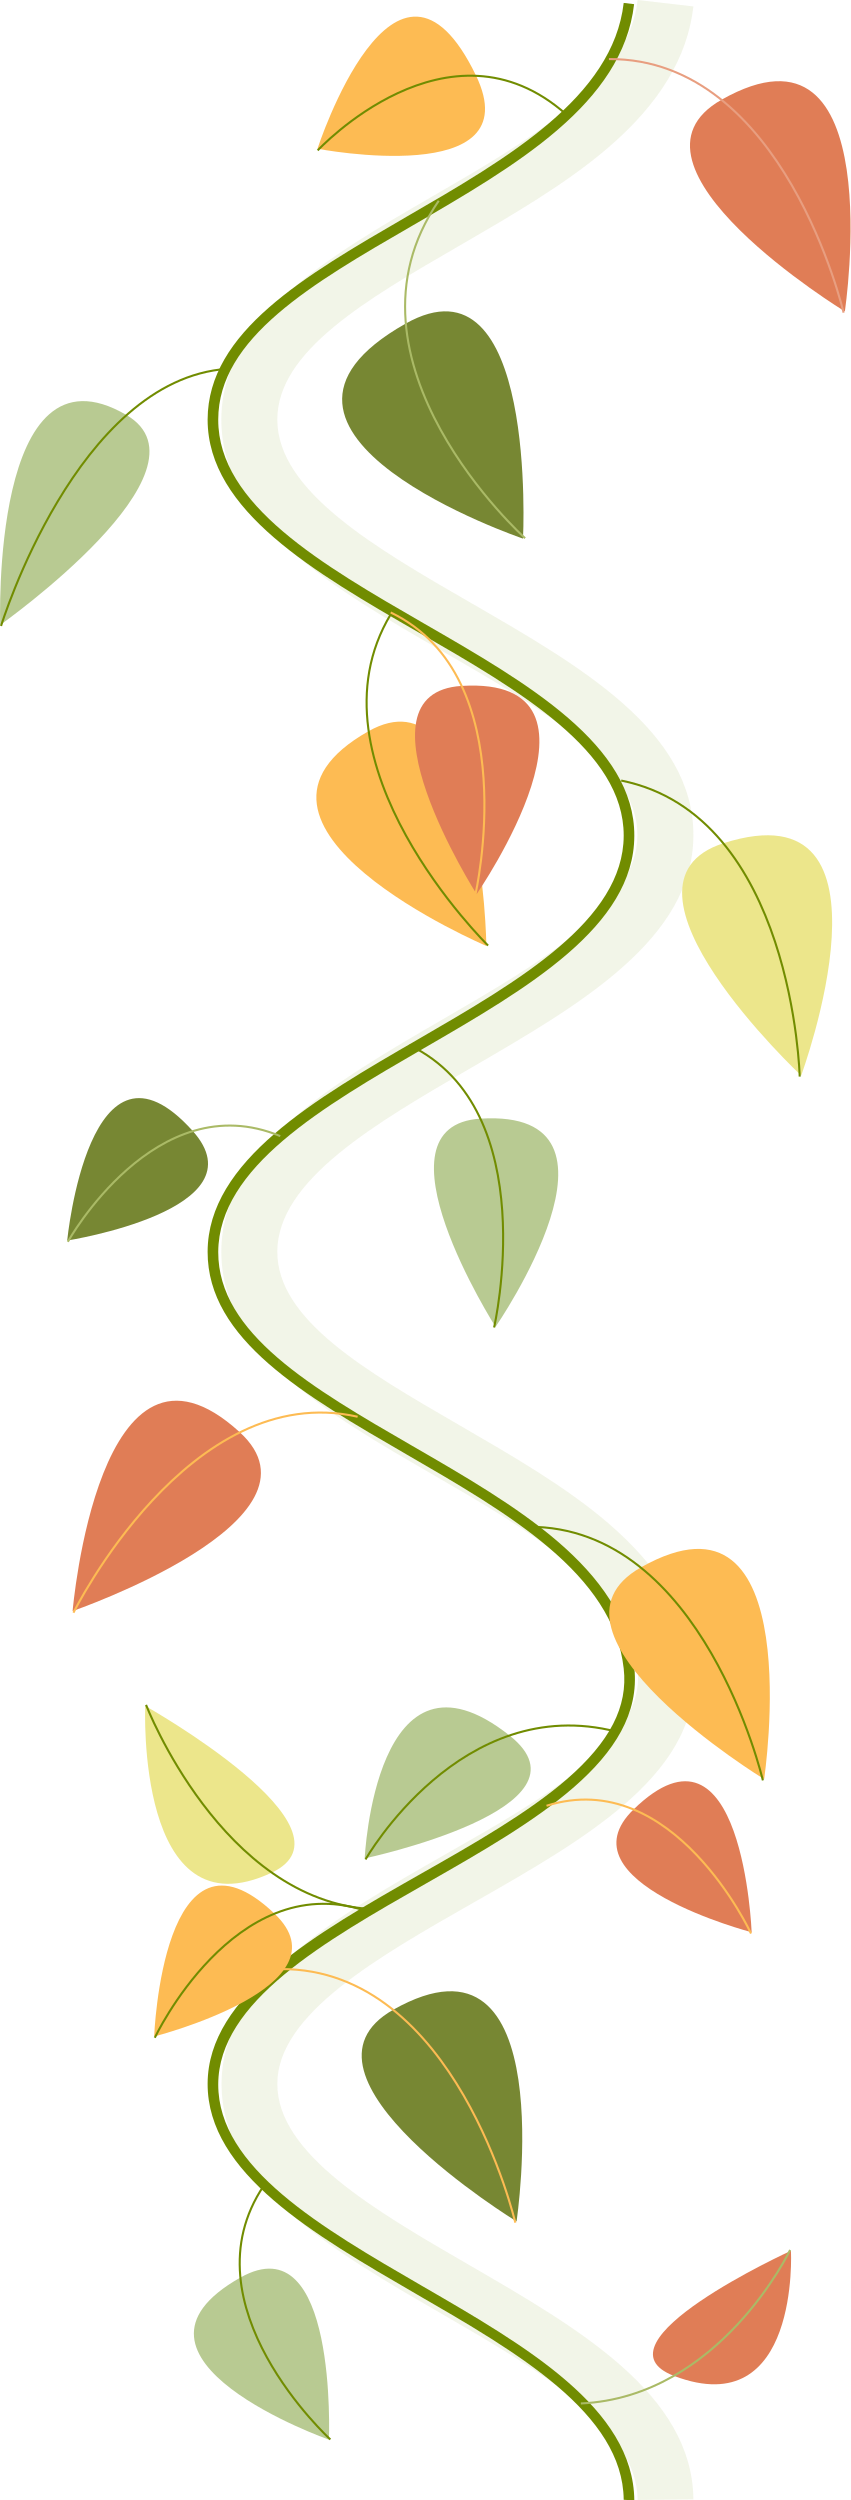
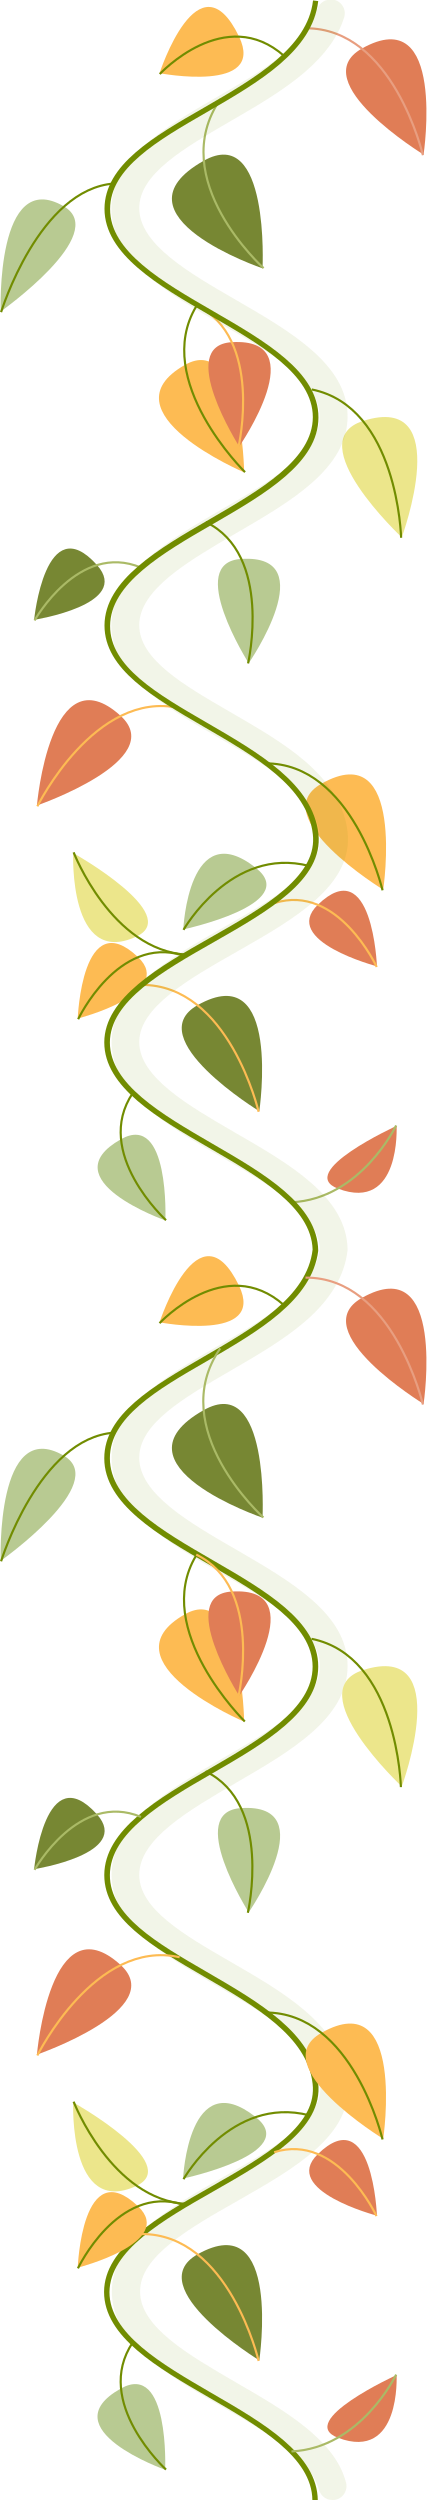
- <svg xmlns="http://www.w3.org/2000/svg" version="1.1" id="Layer_1" x="0px" y="0px" viewBox="0 0 408.8 1201.7" style="enable-background:new 0 0 408.8 1201.7;" xml:space="preserve">
+ <svg xmlns="http://www.w3.org/2000/svg" version="1.1" id="Layer_1" x="0px" y="0px" viewBox="0 0 197.6 1158" style="enable-background:new 0 0 197.6 1158;" xml:space="preserve">
  <style type="text/css">
- 	.st0{fill:#718C00;}
- 	.st1{opacity:9.000000e-02;fill:#718C00;}
- 	.st2{fill:#E07D56;}
- 	.st3{fill:none;stroke:#AABA66;stroke-miterlimit:10;}
- 	.st4{fill:none;stroke:#E89E80;stroke-miterlimit:10;}
- 	.st5{fill:#B8CA92;}
- 	.st6{fill:none;stroke:#718C00;stroke-miterlimit:10;}
- 	.st7{fill:#ECE68B;}
- 	.st8{fill:#FDBB53;}
- 	.st9{fill:none;stroke:#FDBB53;stroke-miterlimit:10;}
- 	.st10{fill:#778733;}
+ 	.st0{fill:#E07D56;}
+ 	.st1{fill:none;stroke:#AABA66;stroke-miterlimit:10;}
+ 	.st2{fill:none;stroke:#E89E80;stroke-miterlimit:10;}
+ 	.st3{fill:#B8CA92;}
+ 	.st4{fill:none;stroke:#718C00;stroke-miterlimit:10;}
+ 	.st5{fill:#ECE68B;}
+ 	.st6{fill:#FDBB53;}
+ 	.st7{fill:none;stroke:#FDBB53;stroke-miterlimit:10;}
+ 	.st8{fill:#778733;}
+ 	.st9{fill:#718C00;}
+ 	.st10{opacity:9.000000e-02;fill:#718C00;enable-background:new    ;}
</style>
-   <path class="st0" d="M299.8,1201.6c-0.4-41.4-50.9-70.7-99.7-98.9c-49.3-28.6-100.4-58.1-100.3-101.1  c0.1-42.6,52.2-72.3,102.5-100.9c25.4-14.4,51.6-29.4,70.2-45.5c20.7-18,29.4-34.9,27.3-53.2c-5-45.4-55.5-74.6-104.4-102.9  c-49.2-28.5-95.7-55.3-95.6-97.4c0.1-43.5,51.5-73.4,101.3-102.2c48.5-28.1,98.6-57.2,98.7-97.8c0.1-40.7-50.1-69.7-98.6-97.7  c-49.9-28.8-101.4-58.5-101.4-102.3c0.1-42.1,46.5-69,95.6-97.5c48.7-28.2,99.2-57.5,104.4-102.8l5,0.6  c-5.5,47.9-57,77.7-106.8,106.6c-47.9,27.7-93.1,53.9-93.1,93.1c-0.1,40.9,50.2,69.9,98.9,98c49.8,28.7,101.3,58.4,101.1,102.1  c-0.1,43.5-51.5,73.3-101.2,102.1c-48.5,28.1-98.6,57.2-98.8,97.9c-0.1,39.2,45.2,65.4,93.1,93.1c50,28.9,101.6,58.7,106.9,106.7  c4.8,44-48.5,74.3-100,103.7c-49.1,28-99.9,56.9-100,96.6c-0.1,40.1,49.7,68.9,97.8,96.8c50.1,29,101.8,58.9,102.2,103.2  L299.8,1201.6z" />
-   <path class="st1" d="M306.5,1201.7c-0.3-35.2-48.1-62.8-94.2-89.5c-52.1-30.1-105.9-61.3-105.8-110.6c0.1-49,55-80.3,108-110.5  c47.1-26.8,95.7-54.5,92-88c-4.4-39.9-52.5-67.7-99-94.6c-49.8-28.8-101.3-58.5-101.1-107c0.2-49.9,54.3-81.3,106.7-111.7  c45.8-26.6,93.1-54,93.3-88.3c0.1-34.4-47.3-61.7-93.1-88.1c-52.6-30.3-107-61.7-106.9-111.8c0.1-48.4,51.4-78.2,101.1-107  C254,67.7,302,39.9,306.5,0l26.8,3.1c-2.8,24.4-16.2,46.6-41,67.9c-20.5,17.6-46.3,32.5-71.3,47c-45.1,26.1-87.6,50.8-87.7,83.6  c-0.1,34.5,47.4,61.9,93.4,88.4c52.5,30.3,106.8,61.6,106.6,111.6c-0.2,49.8-54.3,81.2-106.7,111.6c-45.8,26.6-93.2,54-93.3,88.4  c-0.1,32.8,42.5,57.4,87.6,83.5c25,14.5,50.9,29.4,71.4,47c24.8,21.3,38.2,43.5,40.9,68c5.6,51.1-50.9,83.3-105.5,114.4  c-46.4,26.4-94.3,53.7-94.4,87.1c-0.1,33.7,46.9,60.9,92.3,87.2c52.7,30.5,107.2,62.1,107.7,112.6L306.5,1201.7z" />
  <g>
-     <path class="st2" d="M380.2,1081.9c0,0-97.5,44.5-56.1,60.2C384.5,1165,380.2,1081.9,380.2,1081.9z" />
-     <path class="st3" d="M379.8,1081.5c0,0-33.7,70.7-100.6,73.8" />
+     <path class="st0" d="M183.7,521.5c0,0-47.1,21.5-27.1,29.1C185.8,561.6,183.7,521.5,183.7,521.5z" />
+     <path class="st1" d="M183.5,521.3c0,0-16.3,34.1-48.5,35.6" />
  </g>
  <g>
-     <path class="st2" d="M406.1,149.7c0,0-114.9-70.3-59.2-101.8C428.2,1.9,406.1,149.7,406.1,149.7z" />
-     <path class="st4" d="M405.5,150.3c0,0-28.6-122.4-112.8-121.9" />
+     <path class="st0" d="M196.2,71.6c0,0-55.4-33.9-28.6-49.1C206.9,0.3,196.2,71.6,196.2,71.6z" />
+     <path class="st2" d="M195.9,71.9c0,0-13.8-59.1-54.4-58.8" />
  </g>
  <g>
-     <path class="st5" d="M0.1,300.4c0,0,105.4-74.6,60.7-100.9C-4.6,161.1,0.1,300.4,0.1,300.4z" />
-     <path class="st6" d="M0.5,300.9c0,0,36.4-118.5,108.7-123.6" />
+     <path class="st3" d="M0.3,144.3c0,0,50.9-36,29.3-48.7C-2,77.1,0.3,144.3,0.3,144.3z" />
+     <path class="st4" d="M0.5,144.6c0,0,17.6-57.2,52.5-59.6" />
  </g>
  <g>
-     <path class="st7" d="M385.1,517c0,0-98.2-92.1-37.3-111.7C436.7,376.9,385.1,517,385.1,517z" />
-     <path class="st6" d="M384.4,517.5c0,0-3.1-125.7-85.8-142.3" />
+     <path class="st5" d="M186.1,248.9c0,0-47.4-44.4-18-53.9C211,181.3,186.1,248.9,186.1,248.9z" />
+     <path class="st4" d="M185.8,249.1c0,0-1.5-60.7-41.4-68.7" />
  </g>
  <g>
-     <path class="st8" d="M233.8,454.7c0,0-2-134.1-56.7-103.2C97.3,396.6,233.8,454.7,233.8,454.7z" />
-     <path class="st6" d="M234.6,454.5c0,0-89.6-87.9-46.8-159.2" />
+     <path class="st6" d="M113.1,218.8c0,0-1-64.7-27.4-49.8C47.2,190.8,113.1,218.8,113.1,218.8z" />
+     <path class="st4" d="M113.5,218.7c0,0-43.2-42.4-22.6-76.8" />
  </g>
  <g>
-     <path class="st5" d="M238.2,637.8c0,0-61.6-96.9-7.1-100.1C310.5,532.9,238.2,637.8,238.2,637.8z" />
-     <path class="st6" d="M237.5,638.1c0,0,24-104.5-40.7-135.7" />
+     <path class="st3" d="M115.2,307.2c0,0-29.7-46.8-3.4-48.3C150.1,256.5,115.2,307.2,115.2,307.2z" />
+     <path class="st4" d="M114.9,307.3c0,0,11.6-50.4-19.6-65.5" />
  </g>
  <g>
-     <path class="st2" d="M34.9,774.4c0,0,126.7-43.7,80.3-86C47.5,626.6,34.9,774.4,34.9,774.4z" />
-     <path class="st9" d="M35.3,775.2c0,0,55.6-112.5,136.6-94.2" />
+     <path class="st0" d="M17.1,373.1c0,0,61.1-21.1,38.8-41.5C23.2,301.8,17.1,373.1,17.1,373.1z" />
+     <path class="st7" d="M17.3,373.5c0,0,26.8-54.3,65.9-45.5" />
  </g>
  <g>
-     <path class="st10" d="M32.3,596.3c0,0,94.3-14.8,60.3-52.7C42.9,488.3,32.3,596.3,32.3,596.3z" />
-     <path class="st3" d="M32.6,596.9c0,0,42.2-75.8,102.1-50.8" />
+     <path class="st8" d="M15.8,287.1c0,0,45.5-7.1,29.1-25.4C21,235,15.8,287.1,15.8,287.1z" />
+     <path class="st1" d="M16,287.4c0,0,20.4-36.6,49.3-24.5" />
  </g>
  <g>
-     <path class="st8" d="M367.3,855.2c0,0-114.9-70.3-59.2-101.8C389.4,707.4,367.3,855.2,367.3,855.2z" />
-     <path class="st6" d="M366.7,855.8c0,0-28.6-122.4-112.8-121.9" />
+     <path class="st6" d="M177.5,412.1c0,0-55.4-33.9-28.6-49.1C188.2,340.8,177.5,412.1,177.5,412.1z" />
+     <path class="st4" d="M177.2,412.4c0,0-13.8-59.1-54.4-58.8" />
  </g>
  <g>
-     <path class="st2" d="M361.3,928.8c0,0-92.7-24.2-56.7-59.1C357.1,818.7,361.3,928.8,361.3,928.8z" />
-     <path class="st9" d="M361,929.4c0,0-37.4-80.7-98.3-61.4" />
+     <path class="st0" d="M174.6,447.6c0,0-44.7-11.7-27.4-28.5C172.6,394.5,174.6,447.6,174.6,447.6z" />
+     <path class="st7" d="M174.5,447.9c0,0-18-38.9-47.4-29.6" />
  </g>
  <g>
-     <path class="st10" d="M248.3,1067.8c0,0-114.9-70.3-59.2-101.8C270.4,920.1,248.3,1067.8,248.3,1067.8z" />
-     <path class="st9" d="M247.7,1068.4c0,0-28.6-122.4-112.8-121.9" />
+     <path class="st8" d="M120.1,514.7c0,0-55.4-33.9-28.6-49.1C130.7,443.4,120.1,514.7,120.1,514.7z" />
+     <path class="st7" d="M119.8,515c0,0-13.8-59.1-54.4-58.8" />
  </g>
  <g>
-     <path class="st5" d="M158.1,1172.7c0,0,4.3-104.4-42.6-77.9C47,1133.5,158.1,1172.7,158.1,1172.7z" />
-     <path class="st6" d="M158.8,1172.6c0,0-70.7-64.6-32-122" />
+     <path class="st3" d="M76.6,565.3c0,0,2.1-50.4-20.6-37.6C22.9,546.4,76.6,565.3,76.6,565.3z" />
+     <path class="st4" d="M76.9,565.2c0,0-34.1-31.2-15.4-58.9" />
  </g>
  <g>
-     <path class="st10" d="M251.4,258.9c0,0,7.1-139.3-56.5-103.3C102,208.1,251.4,258.9,251.4,258.9z" />
-     <path class="st3" d="M252.4,258.7c0,0-94.6-85.1-41.5-162.2" />
+     <path class="st8" d="M121.6,124.3c0,0,3.4-67.2-27.3-49.8C49.5,99.8,121.6,124.3,121.6,124.3z" />
+     <path class="st1" d="M122.1,124.2c0,0-45.7-41.1-20-78.3" />
  </g>
  <g>
-     <path class="st8" d="M152.6,71.5c0,0,102.6,19.7,76.2-35.2C190.1-43.8,152.6,71.5,152.6,71.5z" />
-     <path class="st6" d="M152.7,72.3c0,0,62.8-67.7,119.6-17.2" />
+     <path class="st6" d="M73.9,33.9c0,0,49.5,9.5,36.8-17C92-21.8,73.9,33.9,73.9,33.9z" />
+     <path class="st4" d="M74,34.3c0,0,30.3-32.7,57.7-8.3" />
  </g>
  <g>
-     <path class="st7" d="M69.8,820c0,0,105.4,59.3,60.7,80.2C65.2,930.7,69.8,820,69.8,820z" />
-     <path class="st6" d="M70.2,819.5c0,0,36.4,94.2,108.7,98.2" />
+     <path class="st5" d="M33.9,395.1c0,0,50.9,28.6,29.3,38.7C31.7,448.5,33.9,395.1,33.9,395.1z" />
+     <path class="st4" d="M34.1,394.8c0,0,17.6,45.5,52.5,47.4" />
  </g>
  <g>
-     <path class="st2" d="M229.1,429.8c0,0-61.6-96.9-7.1-100.1C301.5,324.9,229.1,429.8,229.1,429.8z" />
-     <path class="st9" d="M228.5,430.1c0,0,24-104.5-40.7-135.7" />
+     <path class="st0" d="M110.8,206.8c0,0-29.7-46.8-3.4-48.3C145.8,156.2,110.8,206.8,110.8,206.8z" />
+     <path class="st7" d="M110.5,206.9c0,0,11.6-50.4-19.6-65.5" />
  </g>
  <g>
-     <path class="st5" d="M175.3,893.3c0,0,113.8-24.2,69.6-59.1C180.4,783.2,175.3,893.3,175.3,893.3z" />
-     <path class="st6" d="M175.7,893.8c0,0,45.9-80.7,120.7-61.4" />
+     <path class="st3" d="M84.9,430.5c0,0,54.9-11.7,33.6-28.5C87.3,377.3,84.9,430.5,84.9,430.5z" />
+     <path class="st4" d="M85,430.7c0,0,22.1-38.9,58.2-29.6" />
  </g>
  <g>
-     <path class="st8" d="M74.1,978.9c0,0,94.5-24.2,57.8-59.1C78.3,868.9,74.1,978.9,74.1,978.9z" />
-     <path class="st6" d="M74.4,979.5c0,0,38.1-80.7,100.2-61.4" />
+     <path class="st6" d="M36,471.8c0,0,45.6-11.7,27.9-28.5C38,418.7,36,471.8,36,471.8z" />
+     <path class="st4" d="M36.2,472.1c0,0,18.4-38.9,48.4-29.6" />
+   </g>
+   <path class="st9" d="M99.1,1014.9c24.9-14.2,50.6-28.8,48.3-50c-2.6-23.2-27.5-37.5-51.6-51.5c-23.1-13.4-45-26-44.9-44.9  c0.1-19.6,24.3-33.7,47.7-47.2c24-13.9,48.8-28.3,48.8-49.3c0.1-21.1-24.8-35.4-48.8-49.3c-23.5-13.6-47.8-27.6-47.7-47.3  c0-18.9,21.8-31.6,44.9-44.9c23.9-13.9,48.7-28.2,51.6-51.1l0,0c-0.2-21.4-25.1-35.8-49.3-49.8c-23.2-13.5-47.2-27.4-47.2-46.7  c0-19.2,24.6-33.1,48.3-46.6c24.9-14.2,50.6-28.8,48.3-50c-2.6-23.2-27.5-37.5-51.6-51.5c-23.1-13.4-45-26-44.9-44.9  c0.1-19.6,24.3-33.7,47.7-47.2c24-13.9,48.8-28.3,48.8-49.3c0.1-21.1-24.8-35.4-48.8-49.3c-23.5-13.6-47.8-27.6-47.7-47.3  c0-18.9,21.8-31.6,44.9-44.9c24-13.9,48.9-28.3,51.5-51.4l-2.4-0.3c-2.5,21.9-26.9,36-50.4,49.6C70.9,63.4,48.5,76.4,48.4,96.7  c0,21.1,24.9,35.5,48.9,49.4c23.4,13.5,47.6,27.5,47.6,47.1c0,19.6-24.2,33.6-47.6,47.2c-24,13.9-48.8,28.3-48.9,49.3  c0,20.3,22.4,33.2,46.1,47c23.6,13.7,48,27.7,50.4,49.7c1,8.8-3.2,17-13.2,25.7c-9,7.8-21.6,15-33.9,22  c-24.3,13.8-49.4,28.1-49.5,48.7c0,20.8,24.6,35,48.4,48.8c23.3,13.5,47.5,27.5,48.1,47.2l0,0c-2.5,21.9-26.9,36-50.4,49.6  c-23.7,13.8-46.1,26.7-46.1,47.1c0,21.1,24.9,35.5,48.9,49.4c23.4,13.5,47.6,27.5,47.6,47.1c0,19.6-24.2,33.6-47.6,47.2  c-24,13.9-48.8,28.3-48.9,49.3c0,20.3,22.4,33.2,46.1,47c23.6,13.7,48,27.7,50.4,49.7c1,8.8-3.2,17-13.2,25.7  c-9,7.8-21.6,15-33.9,22c-24.3,13.8-49.4,28.1-49.5,48.7c0,20.8,24.6,35,48.4,48.8c23.5,13.6,47.9,27.7,48.1,47.7l2.5,0.1  c-0.2-21.4-25.1-35.8-49.3-49.8c-23.2-13.5-47.2-27.4-47.2-46.7C50.9,1042.4,75.4,1028.4,99.1,1014.9z" />
+   <path class="st10" d="M110.1,1019.4c26.3-15,53.6-30.5,50.9-55.2c-1.3-11.8-7.8-22.5-19.7-32.8c-9.9-8.5-22.4-15.7-34.5-22.7  c-21.8-12.6-42.3-24.5-42.3-40.3c0-16.6,22.9-29.8,45-42.7c25.3-14.7,51.4-29.8,51.5-53.9c0.1-24.1-26.1-39.2-51.4-53.9  c-22.2-12.8-45.1-26-45.1-42.7c0-15.8,20.6-27.7,42.3-40.3c12.1-7,24.5-14.2,34.4-22.7c12-10.3,18.5-21.4,19.8-33.2l0,0  c-0.2-24.4-26.5-39.6-52-54.3c-21.9-12.7-44.6-25.8-44.5-42.1c0-16.1,23.2-29.3,45.6-42c26.3-15,53.6-30.5,50.9-55.2  c-1.3-11.8-7.8-22.5-19.7-32.8c-9.9-8.5-22.4-15.7-34.5-22.7c-21.8-12.6-42.3-24.5-42.3-40.3c0-16.6,22.9-29.8,45-42.7  c25.3-14.7,51.4-29.8,51.5-53.9c0.1-24.1-26.1-39.2-51.4-53.9c-22.2-12.8-45.1-26-45.1-42.7c0-15.8,20.6-27.7,42.3-40.3  c12.1-7,24.5-14.2,34.4-22.7c9.4-8.1,15.4-16.4,18.2-25.3c1.2-3.8-1.3-7.8-5.3-8.3l-0.3,0c-3-0.3-5.9,1.5-6.8,4.4  C141.9,21,120.8,33.2,100.4,45c-24,13.9-48.7,28.3-48.8,51.6c0,24.2,26.2,39.3,51.6,54c22.1,12.7,45,25.9,44.9,42.5  c-0.1,16.6-22.9,29.8-45,42.6c-25.3,14.7-51.4,29.8-51.5,53.9c-0.1,23.4,24.8,37.7,48.8,51.6c22.4,13,45.7,26.4,47.8,45.7  c1.8,16.2-21.7,29.5-44.4,42.5c-25.6,14.6-52.1,29.7-52.1,53.3c0,23.8,25.9,38.8,51.1,53.4c21.5,12.4,43.7,25.3,45.3,41.4  c0.1,0.5,0,1,0,1.5c-2.8,18.8-25.6,32-47.6,44.7c-24,13.9-48.7,28.3-48.8,51.6c0,24.2,26.2,39.3,51.6,54  c22.1,12.7,45,25.9,44.9,42.5c-0.1,16.6-22.9,29.8-45,42.6c-25.3,14.7-51.4,29.8-51.5,53.9c-0.1,23.4,24.8,37.7,48.8,51.6  c22.4,13,45.7,26.4,47.8,45.7c1.8,16.2-21.7,29.5-44.4,42.5c-25.6,14.6-52.1,29.7-52.1,53.3c0,23.8,25.9,38.8,51.1,53.4  c20.1,11.6,40.9,23.6,44.8,38.4c0.8,2.8,3.3,4.8,6.2,4.8l0.3,0c4.1,0,7.1-4,6.1-8c-5.1-19.9-28.4-33.4-50.9-46.4  c-21.9-12.7-44.6-25.8-44.5-42.1C64.6,1045.3,87.7,1032.1,110.1,1019.4z" />
+   <g>
+     <path class="st0" d="M183.7,1100.1c0,0-47.1,21.5-27.1,29.1C185.8,1140.2,183.7,1100.1,183.7,1100.1z" />
+     <path class="st1" d="M183.5,1099.9c0,0-16.3,34.1-48.5,35.6" />
+   </g>
+   <g>
+     <path class="st0" d="M196.2,650.3c0,0-55.4-33.9-28.6-49.1C206.9,579,196.2,650.3,196.2,650.3z" />
+     <path class="st2" d="M195.9,650.6c0,0-13.8-59.1-54.4-58.8" />
+   </g>
+   <g>
+     <path class="st3" d="M0.3,723c0,0,50.9-36,29.3-48.7C-2,655.8,0.3,723,0.3,723z" />
+     <path class="st4" d="M0.5,723.2c0,0,17.6-57.2,52.5-59.6" />
+   </g>
+   <g>
+     <path class="st5" d="M186.1,827.5c0,0-47.4-44.4-18-53.9C211,759.9,186.1,827.5,186.1,827.5z" />
+     <path class="st4" d="M185.7,827.8c0,0-1.5-60.7-41.4-68.7" />
+   </g>
+   <g>
+     <path class="st6" d="M113.1,797.5c0,0-1-64.7-27.4-49.8C47.2,769.4,113.1,797.5,113.1,797.5z" />
+     <path class="st4" d="M113.4,797.4c0,0-43.2-42.4-22.6-76.8" />
+   </g>
+   <g>
+     <path class="st3" d="M115.2,885.8c0,0-29.7-46.8-3.4-48.3C150.1,835.2,115.2,885.8,115.2,885.8z" />
+     <path class="st4" d="M114.8,886c0,0,11.6-50.4-19.6-65.5" />
+   </g>
+   <g>
+     <path class="st0" d="M17.1,951.7c0,0,61.1-21.1,38.8-41.5C23.2,880.4,17.1,951.7,17.1,951.7z" />
+     <path class="st7" d="M17.3,952.1c0,0,26.8-54.3,65.9-45.5" />
+   </g>
+   <g>
+     <path class="st8" d="M15.8,865.8c0,0,45.5-7.1,29.1-25.4C20.9,813.7,15.8,865.8,15.8,865.8z" />
+     <path class="st1" d="M16,866.1c0,0,20.4-36.6,49.3-24.5" />
+   </g>
+   <g>
+     <path class="st6" d="M177.5,990.7c0,0-55.4-33.9-28.6-49.1C188.1,919.4,177.5,990.7,177.5,990.7z" />
+     <path class="st4" d="M177.2,991c0,0-13.8-59.1-54.4-58.8" />
+   </g>
+   <g>
+     <path class="st0" d="M174.6,1026.3c0,0-44.7-11.7-27.4-28.5C172.6,973.1,174.6,1026.3,174.6,1026.3z" />
+     <path class="st7" d="M174.4,1026.5c0,0-18-38.9-47.4-29.6" />
+   </g>
+   <g>
+     <path class="st8" d="M120.1,1093.3c0,0-55.4-33.9-28.6-49.1C130.7,1022.1,120.1,1093.3,120.1,1093.3z" />
+     <path class="st7" d="M119.8,1093.6c0,0-13.8-59.1-54.4-58.8" />
+   </g>
+   <g>
+     <path class="st3" d="M76.5,1144c0,0,2.1-50.4-20.6-37.6C22.9,1125,76.5,1144,76.5,1144z" />
+     <path class="st4" d="M76.9,1143.9c0,0-34.1-31.2-15.4-58.9" />
+   </g>
+   <g>
+     <path class="st8" d="M121.6,703c0,0,3.4-67.2-27.3-49.8C49.5,678.5,121.6,703,121.6,703z" />
+     <path class="st1" d="M122,702.9c0,0-45.7-41.1-20-78.3" />
+   </g>
+   <g>
+     <path class="st6" d="M73.9,612.5c0,0,49.5,9.5,36.8-17C92,556.9,73.9,612.5,73.9,612.5z" />
+     <path class="st4" d="M73.9,612.9c0,0,30.3-32.7,57.7-8.3" />
+   </g>
+   <g>
+     <path class="st5" d="M33.9,973.8c0,0,50.9,28.6,29.3,38.7C31.7,1027.2,33.9,973.8,33.9,973.8z" />
+     <path class="st4" d="M34.1,973.5c0,0,17.6,45.5,52.5,47.4" />
+   </g>
+   <g>
+     <path class="st0" d="M110.8,785.5c0,0-29.7-46.8-3.4-48.3C145.7,734.8,110.8,785.5,110.8,785.5z" />
+     <path class="st7" d="M110.5,785.6c0,0,11.6-50.4-19.6-65.5" />
+   </g>
+   <g>
+     <path class="st3" d="M84.8,1009.1c0,0,54.9-11.7,33.6-28.5C87.3,956,84.8,1009.1,84.8,1009.1z" />
+     <path class="st4" d="M85,1009.4c0,0,22.1-38.9,58.2-29.6" />
+   </g>
+   <g>
+     <path class="st6" d="M36,1050.4c0,0,45.6-11.7,27.9-28.5C38,997.3,36,1050.4,36,1050.4z" />
+     <path class="st4" d="M36.1,1050.7c0,0,18.4-38.9,48.4-29.6" />
  </g>
</svg>
